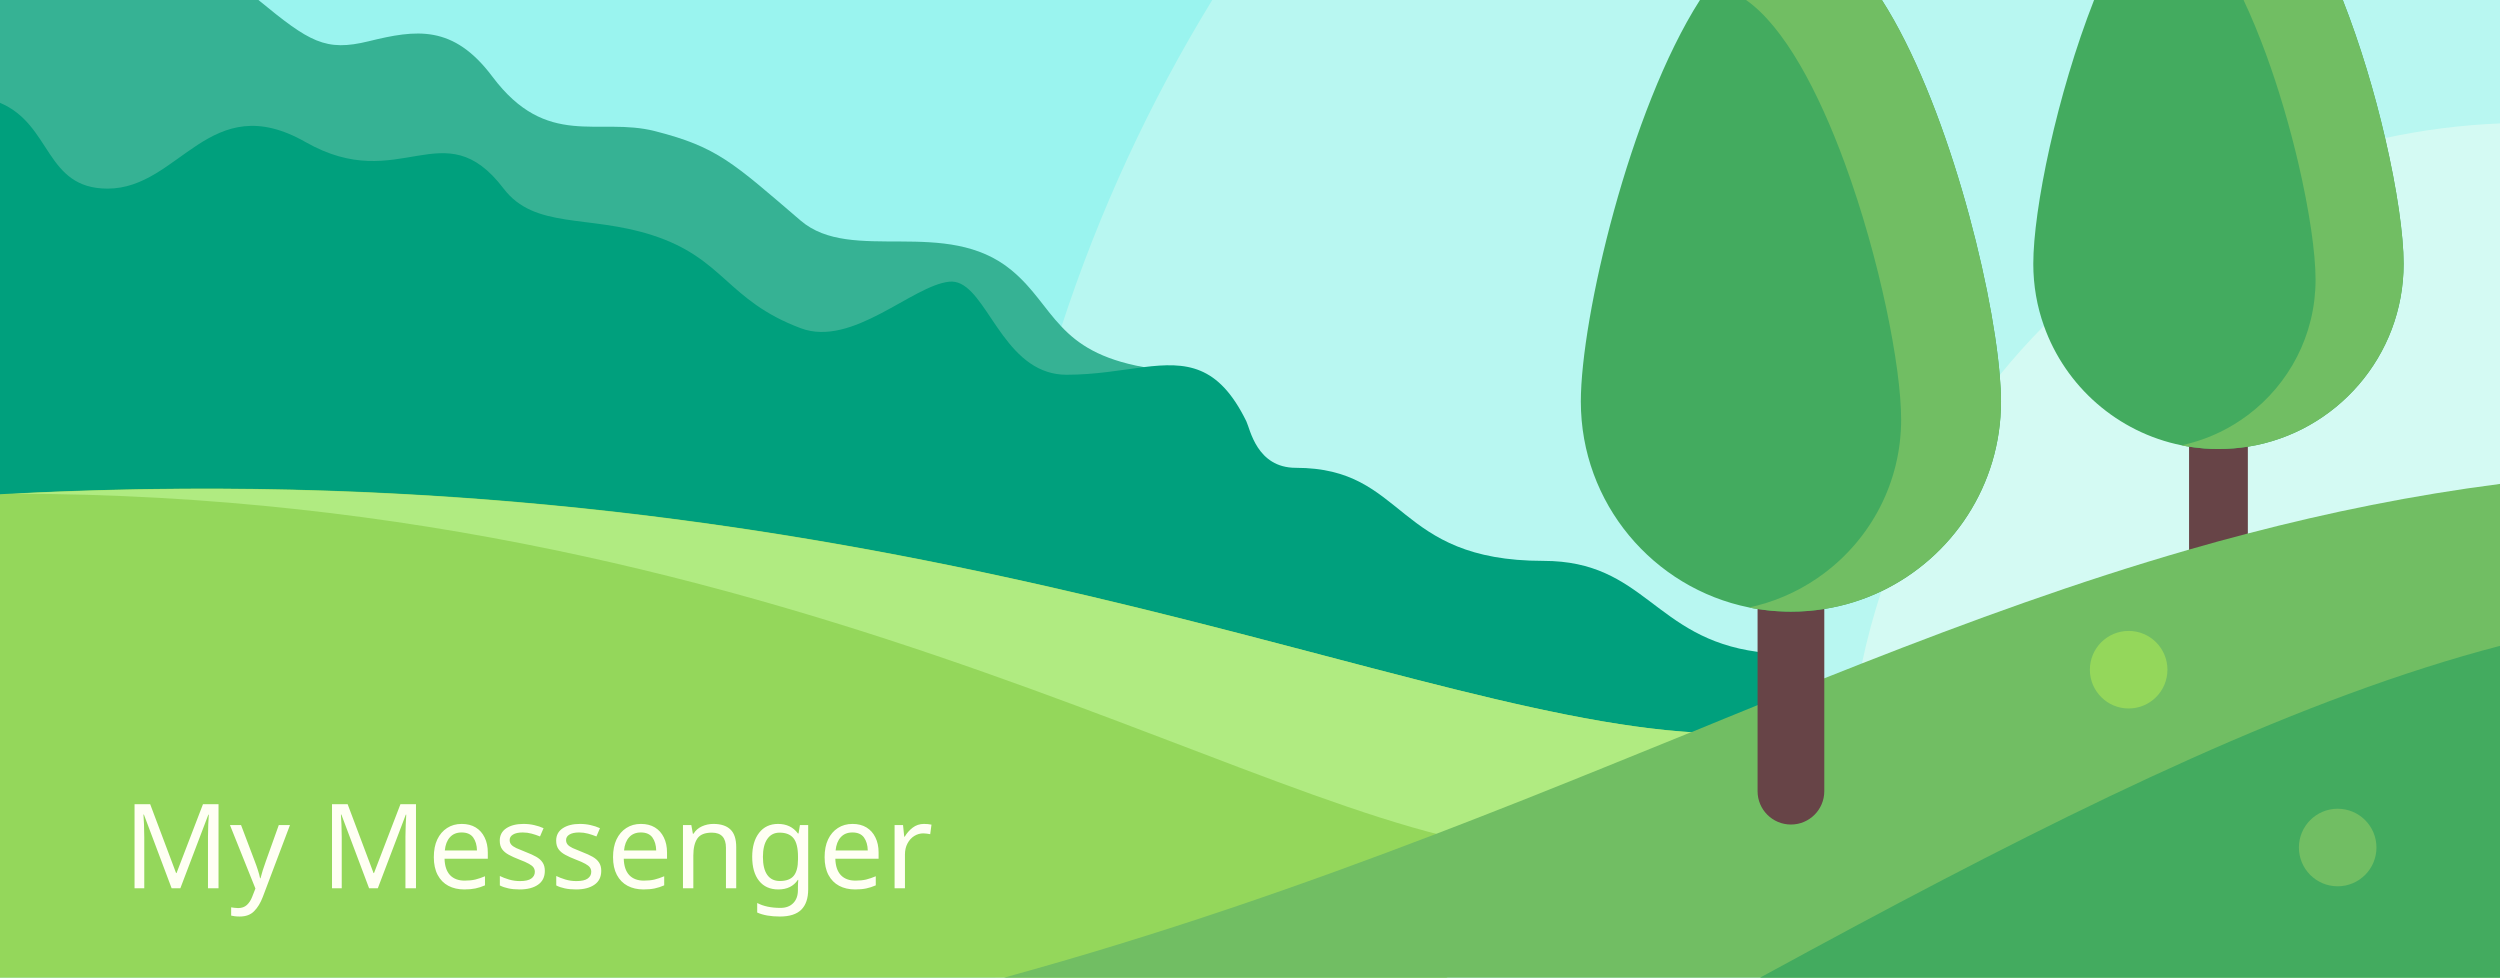
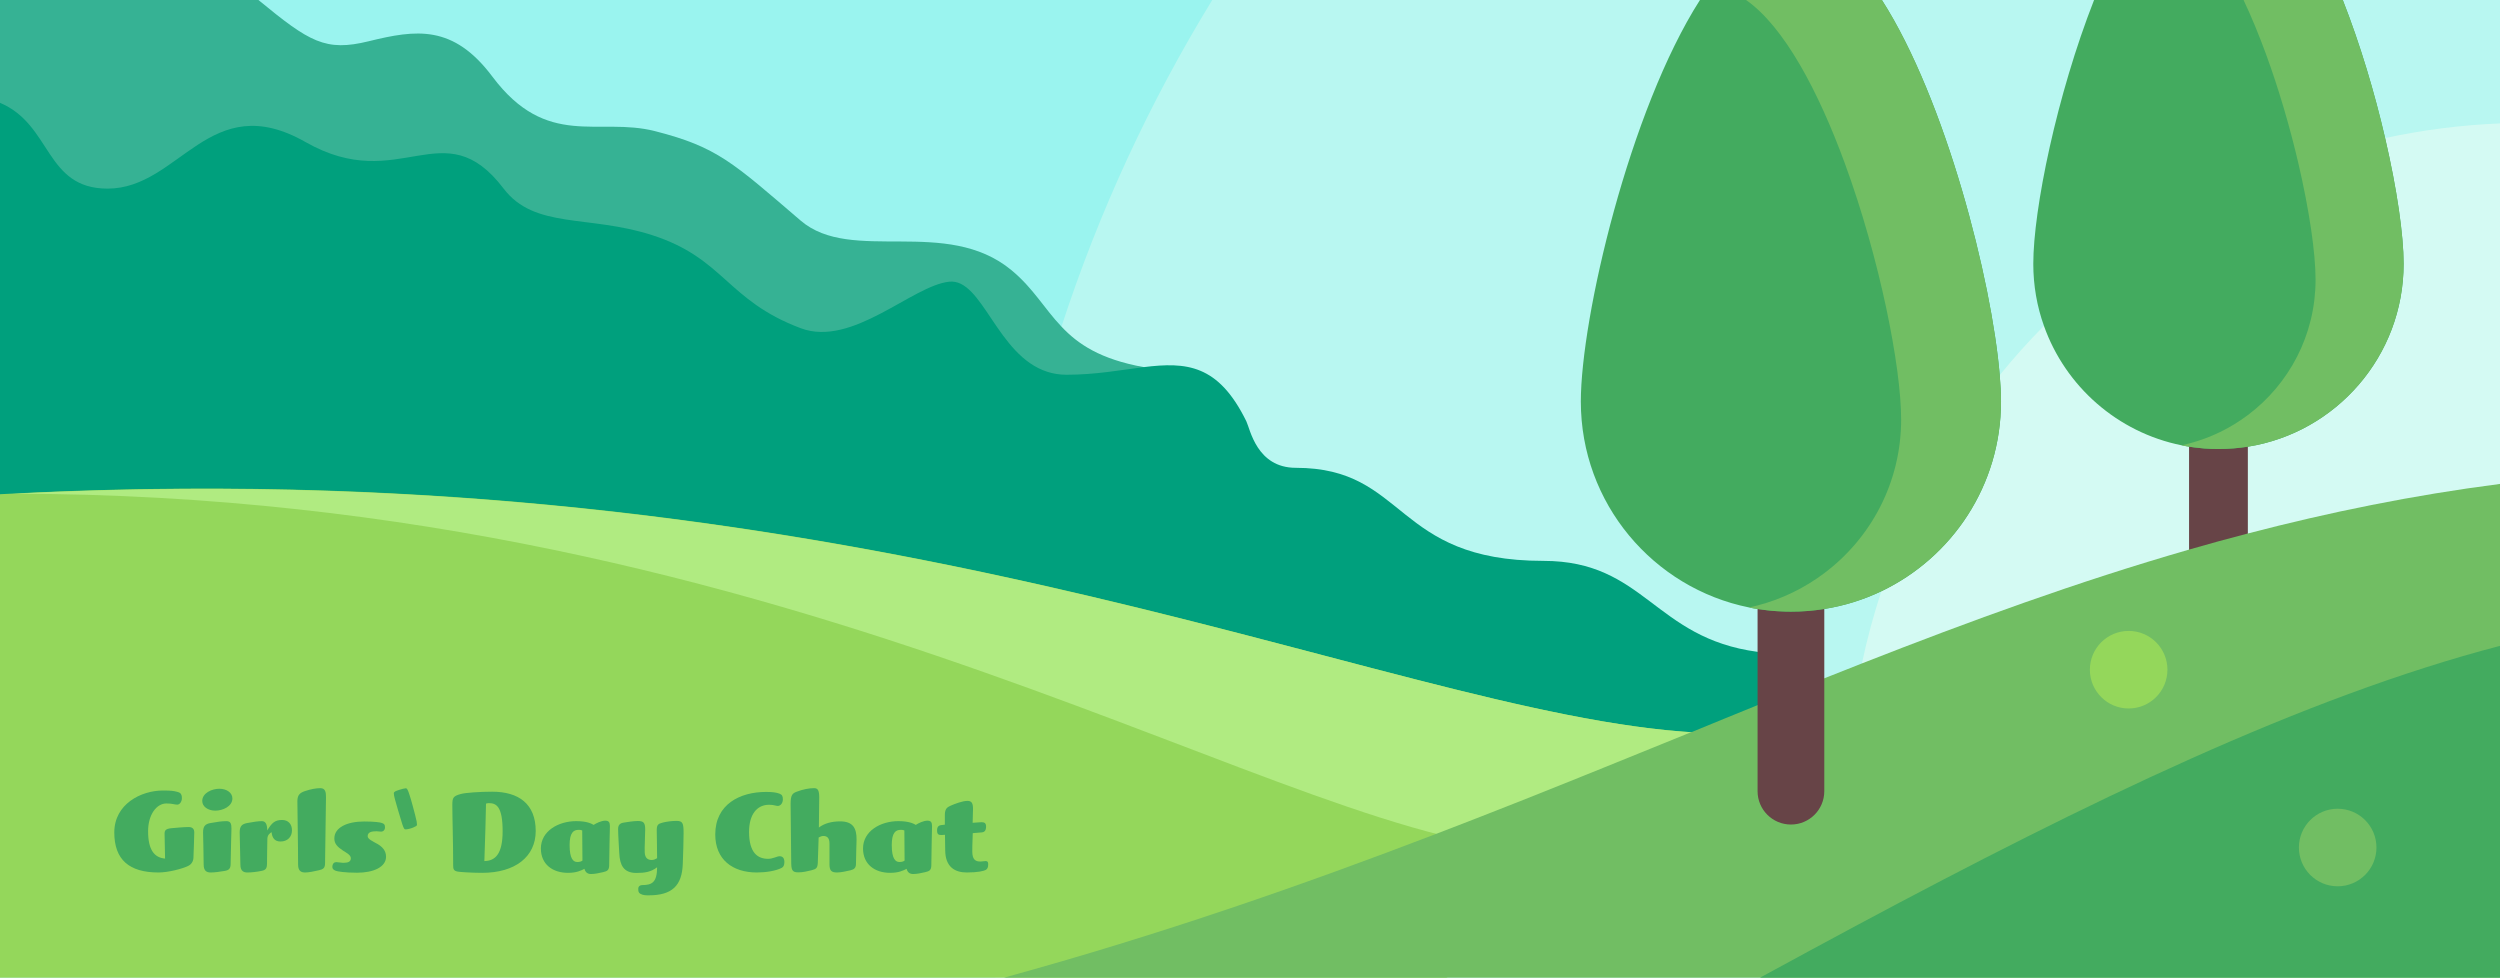
<svg xmlns="http://www.w3.org/2000/svg" version="1.1" id="Capa_1" x="0px" y="0px" viewBox="0 0 429.82 168.09" style="enable-background:new 0 0 429.82 168.09;" xml:space="preserve">
  <style type="text/css">
	.st0{fill:#FFDA9C;}
	.st1{fill:#9AF4EF;}
	.st2{opacity:0.3;}
	.st3{fill:#FFFFF4;}
	.st4{fill:#36B294;}
	.st5{opacity:0.4;}
	.st6{fill:#674447;}
	.st7{fill:#43AB5F;}
	.st8{fill:#71BE63;}
	.st9{fill:#00A07D;}
	.st10{fill:#94D75B;}
	.st11{fill:#B0EB81;}
	.st12{fill:none;}
- 	.st13{font-family:'Meatball';}
- 	.st14{font-size:20.244px;}
</style>
  <rect x="0" y="0" class="st0" width="429.82" height="168.09" />
  <g>
    <g>
      <rect x="0" y="0" class="st1" width="429.82" height="168.09" />
    </g>
    <g class="st2">
-       <path class="st3" d="M429.82,0v168.09h-258.69c-1.08-9.74-1.64-19.63-1.64-29.66    c0-0.8,0-1.6,0.02-2.4c0.05-6.73,0.36-13.41,0.92-20.01    c0.47-5.68,1.12-11.31,1.96-16.89c-0.01-0.01-0.01-0.02,0-0.03    c0.66-4.44,1.43-8.86,2.3-13.23c1.5-7.43,3.3-14.75,5.4-21.94    c0.76-2.6,1.56-5.19,2.41-7.77c6.46-19.85,15.21-38.67,25.92-56.16H429.82z" />
+       <path class="st3" d="M429.82,0v168.09h-258.69c-1.08-9.74-1.64-19.63-1.64-29.66    c0-0.8,0-1.6,0.02-2.4c0.05-6.73,0.36-13.41,0.92-20.01    c0.47-5.68,1.12-11.31,1.96-16.89c-0.01-0.01-0.01-0.02,0-0.03    c0.66-4.44,1.43-8.86,2.3-13.23c1.5-7.43,3.3-14.75,5.4-21.94    c0.76-2.6,1.56-5.19,2.41-7.77c6.46-19.85,15.21-38.67,25.92-56.16h221.4V0z" />
    </g>
    <g>
      <path class="st4" d="M196.68,63.13c0,0-1.77,23.8-4.44,25.3c-0.54,0.3-7.18-0.71-17.55-2.56    C133.97,78.6,35.76,58.41,23.41,54.43c-7.34-2.37-13.81-3.06-23.41-3.72V0h44.43    C53.22,7.23,55.95,8.92,63.4,7.09C71.54,5.09,77.91,4.18,84.66,13.18    c9.39,12.52,18.22,6.87,27.97,9.37c10.68,2.73,13.33,5.36,25.03,15.38    c8.75,7.5,25-0.77,36.25,8.53c3.75,3.1,5.66,6.63,8.59,9.7    c2.85,3.02,6.67,5.6,14.14,6.96C196.65,63.13,196.67,63.13,196.68,63.13z" />
    </g>
    <g class="st5">
      <path class="st3" d="M429.82,21.22v146.87H321.37c-0.78-2.98-1.45-6.01-1.99-9.08    c-1.18-6.68-1.8-13.56-1.8-20.58c0-8.36,0.87-16.51,2.54-24.37    c0.89-4.23,2.01-8.37,3.34-12.41C327.97,87.98,334.92,75.43,343.81,64.5    c2.39-2.95,4.93-5.78,7.6-8.48c12.18-12.35,27.08-22.01,43.73-28    c4.83-1.75,9.82-3.18,14.93-4.28C416.47,22.35,423.07,21.5,429.82,21.22z" />
    </g>
    <g>
      <g>
        <g>
          <path class="st6" d="M381.414,109.448c-2.793,0-5.054-2.262-5.054-5.051V49.999      c0-2.789,2.262-5.051,5.054-5.051c2.793,0,5.054,2.262,5.054,5.051v54.398      C386.468,107.187,384.207,109.448,381.414,109.448z" />
        </g>
      </g>
      <g>
        <g>
-           <path class="st7" d="M413.25,45.36c0,15.87-11.6,29.02-26.78,31.44      c-1.65,0.26-3.34,0.4-5.06,0.4c-0.82,0-1.64-0.03-2.45-0.09      c-0.52-0.05-1.04-0.1-1.56-0.17h-0.04c-0.17-0.03-0.33-0.05-0.5-0.07      s-0.33-0.04-0.5-0.07c-0.18-0.03-0.35-0.06-0.52-0.09      c-0.26-0.05-0.51-0.1-0.77-0.15c-11.01-2.22-19.97-10.13-23.66-20.54      c-1.19-3.33-1.83-6.92-1.83-10.66c0-9.35,4.03-29,10.45-45.36h42.76      c3.01,7.66,5.5,16.03,7.28,23.74C412.11,32.5,413.25,40.39,413.25,45.36z" />
+           <path class="st7" d="M413.25,45.36c0,15.87-11.6,29.02-26.78,31.44C384.82,77.06,383.13,77.2,381.41,77.2      c-0.82,0-1.64-0.03-2.45-0.09c-0.52-0.05-1.04-0.1-1.56-0.17h-0.04      c-0.17-0.03-0.33-0.05-0.5-0.07s-0.33-0.04-0.5-0.07c-0.18-0.03-0.35-0.06-0.52-0.09      c-0.26-0.05-0.51-0.1-0.77-0.15c-11.01-2.22-19.97-10.13-23.66-20.54      c-1.19-3.33-1.83-6.92-1.83-10.66c0-9.35,4.03-29,10.45-45.36h42.76      c3.01,7.66,5.5,16.03,7.28,23.74C412.11,32.5,413.25,40.39,413.25,45.36z" />
        </g>
      </g>
      <g>
        <g>
-           <path class="st8" d="M413.25,45.36c0,15.87-11.6,29.02-26.78,31.44      c-1.65,0.26-3.34,0.4-5.06,0.4c-0.82,0-1.64-0.03-2.45-0.09      c-0.52-0.05-1.04-0.1-1.56-0.17h-0.04c-0.17-0.03-0.33-0.05-0.5-0.07      s-0.33-0.05-0.5-0.08c-0.17-0.03-0.35-0.05-0.52-0.08      c-0.26-0.05-0.51-0.1-0.77-0.15c0.44-0.09,0.87-0.2,1.29-0.31      c3.71-0.97,7.13-2.65,10.11-4.89c7.07-5.31,11.64-13.75,11.64-23.27      c0-4.6-1.07-11.94-2.97-20.07c-1.42-6.08-3.31-12.59-5.56-18.74      c-1.19-3.23-2.47-6.37-3.85-9.28h17.06c3.01,7.66,5.5,16.03,7.28,23.74      C412.11,32.5,413.25,40.39,413.25,45.36z" />
+           <path class="st8" d="M413.25,45.36c0,15.87-11.6,29.02-26.78,31.44C384.82,77.06,383.13,77.2,381.41,77.2      c-0.82,0-1.64-0.03-2.45-0.09c-0.52-0.05-1.04-0.1-1.56-0.17h-0.04      c-0.17-0.03-0.33-0.05-0.5-0.07s-0.33-0.05-0.5-0.08c-0.17-0.03-0.35-0.05-0.52-0.08      c-0.26-0.05-0.51-0.1-0.77-0.15c0.44-0.09,0.87-0.2,1.29-0.31      c3.71-0.97,7.13-2.65,10.11-4.89c7.07-5.31,11.64-13.75,11.64-23.27      c0-4.6-1.07-11.94-2.97-20.07c-1.42-6.08-3.31-12.59-5.56-18.74      c-1.19-3.23-2.47-6.37-3.85-9.28h17.06c3.01,7.66,5.5,16.03,7.28,23.74      C412.11,32.5,413.25,40.39,413.25,45.36z" />
        </g>
      </g>
    </g>
    <g>
      <path class="st9" d="M307.91,112.43v26.61c0,0-1.72-0.03-4.92-0.09h-0.12    c-4.4-0.08-11.55-0.22-20.8-0.39c-6.31-0.13-13.6-0.28-21.67-0.44c0,0,0,0-0.01,0    c-9.78-0.21-20.71-0.44-32.43-0.7c-0.01,0-0.01,0-0.01,0c-18.02-0.4-37.93-0.87-58.44-1.39    c-63.29-1.61-132.31-3.76-169.51-6.17V17.68c8.95,3.76,7.69,14.75,18.5,14.75    C30.91,32.43,36.04,15.02,52.54,24.43c16.23,9.25,23.69-5.63,34.05,8c5.32,7,14.59,4.47,25.54,8    c12.41,4,12.81,11.22,25.54,16c8.86,3.33,19.15-7.33,25.53-8    c5.73-0.6,8.19,12.74,16.89,15.5c1,0.32,2.09,0.5,3.27,0.5c5.05,0,9.42-0.83,13.28-1.31    c7.33-0.9,12.82-0.51,17.64,9.31c0.66,1.35,1.78,8,8.51,8c19.15,0,16.76,16,42.56,16    c17.44,0,19,13.27,36.83,15.64C303.92,112.3,305.82,112.43,307.91,112.43z" />
    </g>
    <g>
      <path class="st10" d="M302.91,139.04l-54.24,29.05H0V84.97c70.08-3.81,126.6,4.2,172.39,14.13    c20.15,4.37,38.22,9.12,54.45,13.4c1.21,0.32,2.42,0.64,3.61,0.95    c1.66,0.43,3.3,0.86,4.92,1.29c2.94,0.77,5.82,1.52,8.63,2.23    c1.62,0.41,3.22,0.82,4.8,1.21c0.8,0.21,1.59,0.4,2.37,0.59    c2.08,0.51,4.12,1,6.13,1.48c2.52,0.59,4.98,1.15,7.38,1.66c1.44,0.31,2.87,0.6,4.27,0.89    c1.06,0.21,2.1,0.41,3.13,0.6c2.25,0.43,4.44,0.8,6.59,1.13c0.82,0.12,1.62,0.24,2.42,0.35    c0.68,0.1,1.36,0.19,2.03,0.27c0.67,0.09,1.34,0.17,2.01,0.24    c1.32,0.15,2.62,0.27,3.91,0.37c0.1,0.02,0.2,0.03,0.3,0.03    c0.47,0.04,0.93,0.08,1.39,0.1H290.78c0.69,0.05,1.38,0.09,2.06,0.11    c0.56,0.03,1.1,0.05,1.65,0.07h0.21c0.74,0.02,1.48,0.03,2.21,0.03l0.36,0.77    l5.6,12.08L302.91,139.04z" />
    </g>
    <g>
      <path class="st11" d="M296.91,126.097c-52.623,0-140.781-49.009-294.643-41.213    c136.795,0.118,220.685,61.353,263.643,61.353l12-4.476L297.267,126.869L296.91,126.097z" />
    </g>
    <g>
      <path class="st8" d="M429.82,83.2v84.89H172.6C199.63,160.67,224.03,152.13,246.91,143.37    c4.55-1.74,9.05-3.5,13.48-5.25c0.01,0,0.01,0,0.01,0c10.36-4.1,20.43-8.21,30.33-12.23    H290.78c3.84-1.57,7.61-3.13,11.4-4.66c1.92-0.78,3.83-1.55,5.73-2.31    c1.92-0.77,3.83-1.54,5.74-2.3c2.16-0.86,4.32-1.71,6.47-2.56    C338.85,106.71,357.34,99.97,376.36,94.49c3.35-0.97,6.72-1.89,10.11-2.77    C400.46,88.07,414.8,85.14,429.82,83.2z" />
    </g>
    <g>
      <g>
        <g>
          <path class="st6" d="M307.912,141.76c-3.169,0-5.736-2.566-5.736-5.731V74.299      c0-3.165,2.566-5.731,5.736-5.731s5.735,2.566,5.735,5.731v61.73      C313.647,139.194,311.081,141.76,307.912,141.76z" />
        </g>
      </g>
      <g>
        <g>
          <path class="st7" d="M344.03,69.04c0,14.38-8.4,26.8-20.57,32.61c-3.06,1.46-6.35,2.5-9.81,3.05      c-1.87,0.31-3.79,0.46-5.74,0.46c-0.66,0-1.32-0.02-1.97-0.06      c-0.58-0.02-1.15-0.07-1.72-0.13c-0.12-0.01-0.25-0.02-0.37-0.04      c-0.46-0.05-0.92-0.11-1.37-0.18c-0.1-0.01-0.2-0.03-0.3-0.05      c-0.22-0.03-0.45-0.07-0.67-0.1c-0.26-0.06-0.53-0.11-0.79-0.16      c-16.5-3.33-28.93-17.91-28.93-35.4c0-14.35,8.36-50.09,20.48-69.04h31.28      c10.99,17.18,18.89,48.17,20.26,64.5C343.96,66.18,344.03,67.7,344.03,69.04z" />
        </g>
      </g>
      <g>
        <g>
-           <path class="st8" d="M344.03,69.04c0,14.38-8.4,26.8-20.57,32.61c-3.06,1.46-6.35,2.5-9.81,3.05      c-1.87,0.31-3.79,0.46-5.74,0.46c-0.66,0-1.32-0.02-1.97-0.06      c-0.58-0.02-1.15-0.07-1.72-0.13c-0.12-0.01-0.25-0.02-0.37-0.04      c-0.46-0.05-0.92-0.11-1.37-0.18c-0.1-0.01-0.2-0.03-0.3-0.05      c-0.22-0.03-0.45-0.07-0.67-0.1c-0.26-0.06-0.53-0.11-0.79-0.16      c0.49-0.1,0.98-0.22,1.46-0.35c4.21-1.1,8.09-3,11.47-5.55      c8.02-6.02,13.21-15.61,13.21-26.41c0-9.13-3.7-27.73-9.68-44.04      C312.63,15.68,306.76,4.6,300.2,0h23.35c10.99,17.18,18.89,48.17,20.26,64.5      C343.96,66.18,344.03,67.7,344.03,69.04z" />
+           <path class="st8" d="M344.03,69.04c0,14.38-8.4,26.8-20.57,32.61c-3.06,1.46-6.35,2.5-9.81,3.05      c-1.87,0.31-3.79,0.46-5.74,0.46c-0.66,0-1.32-0.02-1.97-0.06      c-0.58-0.02-1.15-0.07-1.72-0.13c-0.12-0.01-0.25-0.02-0.37-0.04      c-0.46-0.05-0.92-0.11-1.37-0.18c-0.1-0.01-0.2-0.03-0.3-0.05      c-0.22-0.03-0.45-0.07-0.67-0.1c-0.26-0.06-0.53-0.11-0.79-0.16      c0.49-0.1,0.98-0.22,1.46-0.35c4.21-1.1,8.09-3,11.47-5.55      c8.02-6.02,13.21-15.61,13.21-26.41c0-9.13-3.7-27.73-9.68-44.04      c-4.55-12.41-10.42-23.49-16.98-28.09h23.35c10.99,17.18,18.89,48.17,20.26,64.5      C343.96,66.18,344.03,67.7,344.03,69.04z" />
        </g>
      </g>
    </g>
    <g>
      <path class="st7" d="M429.82,111.04v57.05H302.59c5.64-3.07,11.24-6.1,16.79-9.08    C358.71,137.98,395.9,119.9,429.82,111.04z" />
    </g>
    <g>
      <circle class="st10" cx="365.976" cy="115.14" r="6.667" />
    </g>
    <g>
      <circle class="st8" cx="401.912" cy="145.711" r="6.667" />
    </g>
  </g>
  <polyline class="st12" points="247.78,168.09 172.6,168.09 171.13,168.09 0,168.09 0,129.86 0,84.97 0,50.71 0,17.68 0,0   44.43,0 208.42,0 292.27,0 300.2,0 323.55,0 360.03,0 385.73,0 402.79,0 429.82,0 429.82,21.22   429.82,83.2 429.82,111.04 429.82,168.09 321.37,168.09 302.59,168.09 248.67,168.09 247.79,168.09 " />
  <rect x="21.164" y="138.342" class="st12" width="177.133" height="28.257" />
-   <text transform="matrix(1 0 0 1 21.16394 152.7169)" class="st3 st13 st14">My Messenger</text>
+   <g>
+     <path class="st7" d="M33.257,147.493c-0.02,0.567-0.344,1.114-0.891,1.377   c-1.033,0.507-3.442,1.134-5.123,1.134c-5.021,0-7.593-2.187-7.593-6.884   c0-4.86,4.576-7.209,8.363-7.209c1.417,0,1.863,0.061,2.592,0.264   c0.425,0.121,0.668,0.385,0.668,1.053c0,0.607-0.385,1.113-0.79,1.113   c-0.466,0-0.81-0.202-1.883-0.202c-1.66,0-3.138,1.883-3.138,4.778   c0,3.18,1.053,4.536,2.916,4.698l-0.081-4.191c-0.02-0.628,0.142-0.932,1.175-1.033   c0.587-0.061,2.248-0.202,2.936-0.202c0.627,0,0.992,0.263,0.992,0.932   C33.399,144.112,33.297,146.116,33.257,147.493z" />
+     <path class="st7" d="M37.02,139.374c-1.275,0-2.248-0.709-2.248-1.66c0-1.377,1.661-2.106,2.936-2.106   c1.296,0,2.248,0.709,2.248,1.66C39.956,138.645,38.295,139.374,37.02,139.374z M39.652,148.526   c0,0.851-0.324,1.093-1.053,1.215c-0.831,0.142-1.701,0.263-2.369,0.263   c-0.628,0-1.215-0.202-1.215-1.356c0-2.105-0.102-4.657-0.102-5.527c0-1.053,0.344-1.458,1.296-1.62   c1.073-0.202,1.984-0.324,2.713-0.324c0.77,0,0.871,0.507,0.871,1.316   C39.793,143.1,39.672,146.359,39.652,148.526z" />
+     <path class="st7" d="M48.215,144.679c-1.033,0-1.438-0.688-1.519-1.6   c-0.283,0.142-0.709,0.466-0.729,1.134c-0.041,1.62-0.041,3.078-0.061,4.313   c-0.02,0.851-0.263,1.073-0.992,1.215c-0.81,0.162-1.701,0.263-2.369,0.263   c-0.627,0-1.215-0.202-1.215-1.356c0-1.013-0.122-4.657-0.122-5.527c0-1.053,0.344-1.438,1.296-1.62   c1.053-0.202,1.903-0.324,2.511-0.324c0.607,0,0.931,0.466,0.931,1.6   c0.77-1.275,1.296-1.802,2.551-1.802c1.053,0,1.701,0.709,1.701,1.782   C50.2,143.869,49.45,144.679,48.215,144.679z" />
+     <path class="st7" d="M55.887,148.404c0,0.851-0.324,1.054-1.053,1.215   c-0.81,0.183-1.701,0.385-2.369,0.385c-0.628,0-1.215-0.202-1.215-1.356   c0-3.523-0.122-9.456-0.122-10.873c0-1.053,0.385-1.458,1.296-1.762   c1.033-0.345,1.923-0.506,2.652-0.506c0.871,0,0.972,0.708,0.972,1.519   C56.049,137.956,55.907,146.238,55.887,148.404z" />
+     <path class="st7" d="M61.393,150.045c-2.126,0-3.381-0.223-3.645-0.324   c-0.344-0.121-0.608-0.324-0.608-0.647c0-0.607,0.324-0.851,0.668-0.851   c0.263,0,0.911,0.121,1.174,0.121c0.83,0,1.336-0.162,1.336-0.789c0-0.547-0.688-0.892-1.377-1.337   c-0.911-0.607-1.458-1.134-1.458-2.065c0-1.883,2.187-2.916,5.123-2.916   c1.883,0,2.733,0.162,2.936,0.223c0.526,0.143,0.648,0.345,0.648,0.79   c0,0.426-0.284,0.729-0.668,0.729c-0.183,0-0.567-0.062-0.79-0.062   c-0.79,0-1.519,0.122-1.519,0.851c0,0.486,0.79,0.83,1.62,1.296   c0.769,0.426,1.539,1.094,1.539,2.228C66.374,149.073,64.208,150.045,61.393,150.045z" />
+     <path class="st7" d="M71.008,142.29c-0.445,0.182-0.992,0.304-1.276,0.304   c-0.223,0-0.304-0.122-0.567-0.892c-0.182-0.547-0.425-1.356-0.729-2.409   c-0.405-1.438-0.729-2.43-0.729-2.896c0-0.283,0.304-0.385,0.891-0.587   c0.405-0.143,1.013-0.284,1.174-0.284c0.203,0,0.344,0.264,0.567,0.932   c0.203,0.587,0.425,1.356,0.628,2.126c0.283,1.053,0.547,2.025,0.668,2.652   c0.041,0.223,0.061,0.466,0.061,0.567C71.697,141.986,71.434,142.107,71.008,142.29z" />
+     <path class="st7" d="M82.892,150.065c-2.045,0-3.948-0.162-4.151-0.203   c-0.729-0.121-0.83-0.404-0.83-1.093c0-4.172-0.142-8.039-0.142-10.367   c0-1.256,0.142-1.519,1.417-1.884c0.85-0.243,3.442-0.404,5.426-0.404   c4.576,0,7.492,2.105,7.492,6.763C92.105,147.271,88.602,150.065,82.892,150.065z M84.066,138.078   c-0.162,0-0.344,0.04-0.506,0.081c-0.061,2.956-0.122,5.265-0.284,9.881   c1.944-0.021,3.139-1.316,3.139-5.123C86.415,138.767,85.402,138.078,84.066,138.078z" />
+     <path class="st7" d="M104.736,148.729c0,0.851-0.304,1.053-1.033,1.215   c-0.79,0.183-1.438,0.324-2.105,0.324c-0.628,0-0.972-0.345-1.114-0.891   c-0.607,0.304-1.357,0.688-2.835,0.688c-2.632,0-4.657-1.458-4.657-4.191   c0-2.997,3.017-4.698,6.075-4.698c1.863,0,2.652,0.445,2.997,0.648   c0.425-0.284,1.316-0.729,2.005-0.729c0.587,0,0.79,0.284,0.79,0.932   C104.857,142.816,104.736,146.562,104.736,148.729z M100.099,142.775   c-0.243-0.101-0.385-0.101-0.628-0.101c-0.871,0-1.539,0.485-1.539,2.611   c0,2.39,0.648,2.916,1.316,2.916c0.425,0,0.668-0.081,0.891-0.243   C100.119,146.259,100.099,144.355,100.099,142.775z" />
+     <path class="st7" d="M117.388,148.566c-0.142,3.686-1.822,5.366-5.832,5.366c-0.506,0-1.013,0-1.458-0.264   c-0.324-0.182-0.364-0.425-0.364-0.87c0-0.426,0.324-0.628,0.688-0.628   c1.62,0,2.551-0.425,2.551-3.058c-1.073,0.81-2.106,0.972-3.564,0.972   c-2.248,0-2.835-1.417-2.936-3.341c-0.02-0.485-0.203-3.179-0.203-4.212   c0-0.688,0.324-0.992,0.911-1.093c0.587-0.102,1.762-0.284,2.45-0.284   c0.952,0,1.296,0.224,1.296,1.418c0,1.094-0.122,3.078-0.081,3.969   c0.041,1.032,0.587,1.316,1.215,1.316c0.344,0,0.668-0.162,0.912-0.304   c0.02-1.135-0.061-3.827-0.061-4.819c0-0.932,0.243-1.114,1.053-1.316   c0.648-0.162,1.559-0.283,2.328-0.283c1.073,0,1.235,0.364,1.235,2.085   C117.53,144.558,117.449,146.947,117.388,148.566z" />
+     <path class="st7" d="M134.393,149.215c-1.033,0.526-2.734,0.789-4.272,0.789   c-4.191,0-7.148-2.227-7.148-6.54c0-5.204,4.272-7.31,8.727-7.31c1.154,0,1.822,0.102,2.329,0.304   c0.466,0.183,0.567,0.466,0.567,0.992c0,0.628-0.405,1.113-0.871,1.113   c-0.364,0-0.648-0.202-1.499-0.202c-2.126,0-3.442,1.722-3.442,4.657   c0,3.584,1.458,4.637,3.28,4.637c0.81,0,1.539-0.445,1.964-0.445c0.506,0,0.83,0.283,0.83,1.013   C134.858,148.708,134.716,149.053,134.393,149.215z" />
+     <path class="st7" d="M147.166,148.526c0,0.688-0.324,0.951-0.911,1.093   c-0.587,0.143-1.661,0.385-2.349,0.385c-0.952,0-1.296-0.304-1.296-1.417c0-0.77,0-2.652,0-3.544   c0-1.032-0.446-1.315-1.073-1.315c-0.243,0-0.547,0.121-0.79,0.263   c-0.041,1.114-0.101,2.774-0.142,4.313c-0.041,0.931-0.263,1.113-1.073,1.315   c-0.648,0.162-1.498,0.365-2.268,0.365c-1.134,0-1.235-0.426-1.235-2.045   c0-0.912-0.101-8.646-0.101-9.72c0-1.539,0.304-1.822,1.053-2.105   c1.073-0.405,2.106-0.607,2.957-0.607c0.567,0,0.911,0.202,0.911,1.579   c0,0.405-0.061,4.435-0.061,5.184c0.952-0.709,2.187-1.053,3.645-1.053   c2.248,0,2.834,1.194,2.834,3.098C147.267,144.801,147.166,147.493,147.166,148.526z" />
+     <path class="st7" d="M160.122,148.729c0,0.851-0.304,1.053-1.033,1.215   c-0.79,0.183-1.438,0.324-2.105,0.324c-0.628,0-0.972-0.345-1.114-0.891   c-0.607,0.304-1.357,0.688-2.835,0.688c-2.632,0-4.657-1.458-4.657-4.191   c0-2.997,3.017-4.698,6.075-4.698c1.863,0,2.652,0.445,2.997,0.648   c0.425-0.284,1.316-0.729,2.005-0.729c0.587,0,0.79,0.284,0.79,0.932   C160.243,142.816,160.122,146.562,160.122,148.729z M155.485,142.775   c-0.243-0.101-0.385-0.101-0.628-0.101c-0.871,0-1.539,0.485-1.539,2.611   c0,2.39,0.648,2.916,1.316,2.916c0.425,0,0.668-0.081,0.891-0.243   C155.505,146.259,155.485,144.355,155.485,142.775z" />
+     <path class="st7" d="M169.453,149.579c-0.324,0.162-1.316,0.425-3.22,0.425   c-1.984,0-3.726-0.87-3.726-3.867c0-0.951-0.041-2.187-0.041-2.612   c-0.263,0-0.445,0.041-0.567,0.041c-0.587,0-0.79-0.142-0.79-0.81c0-0.567,0.223-0.871,0.83-0.912   c0.162-0.02,0.304-0.04,0.506-0.061c0-0.344,0-1.032,0-1.66c0-1.154,0.465-1.356,1.033-1.62   c0.688-0.304,2.024-0.81,2.855-0.81c0.81,0,0.972,0.506,0.952,1.539   c0,0.323-0.021,1.215-0.061,2.227c0.668-0.02,1.215-0.101,1.519-0.101   c0.527,0,0.79,0.162,0.79,0.749c0,0.688-0.263,0.992-0.83,1.013   c-0.365,0.02-0.81,0.081-1.458,0.121c-0.081,1.681-0.081,2.956-0.081,3.159   c0,1.478,0.627,1.721,1.397,1.721c0.263,0,0.688-0.081,0.871-0.081c0.344,0,0.466,0.142,0.466,0.526   C169.898,149.093,169.797,149.396,169.453,149.579z" />
+   </g>
</svg>
